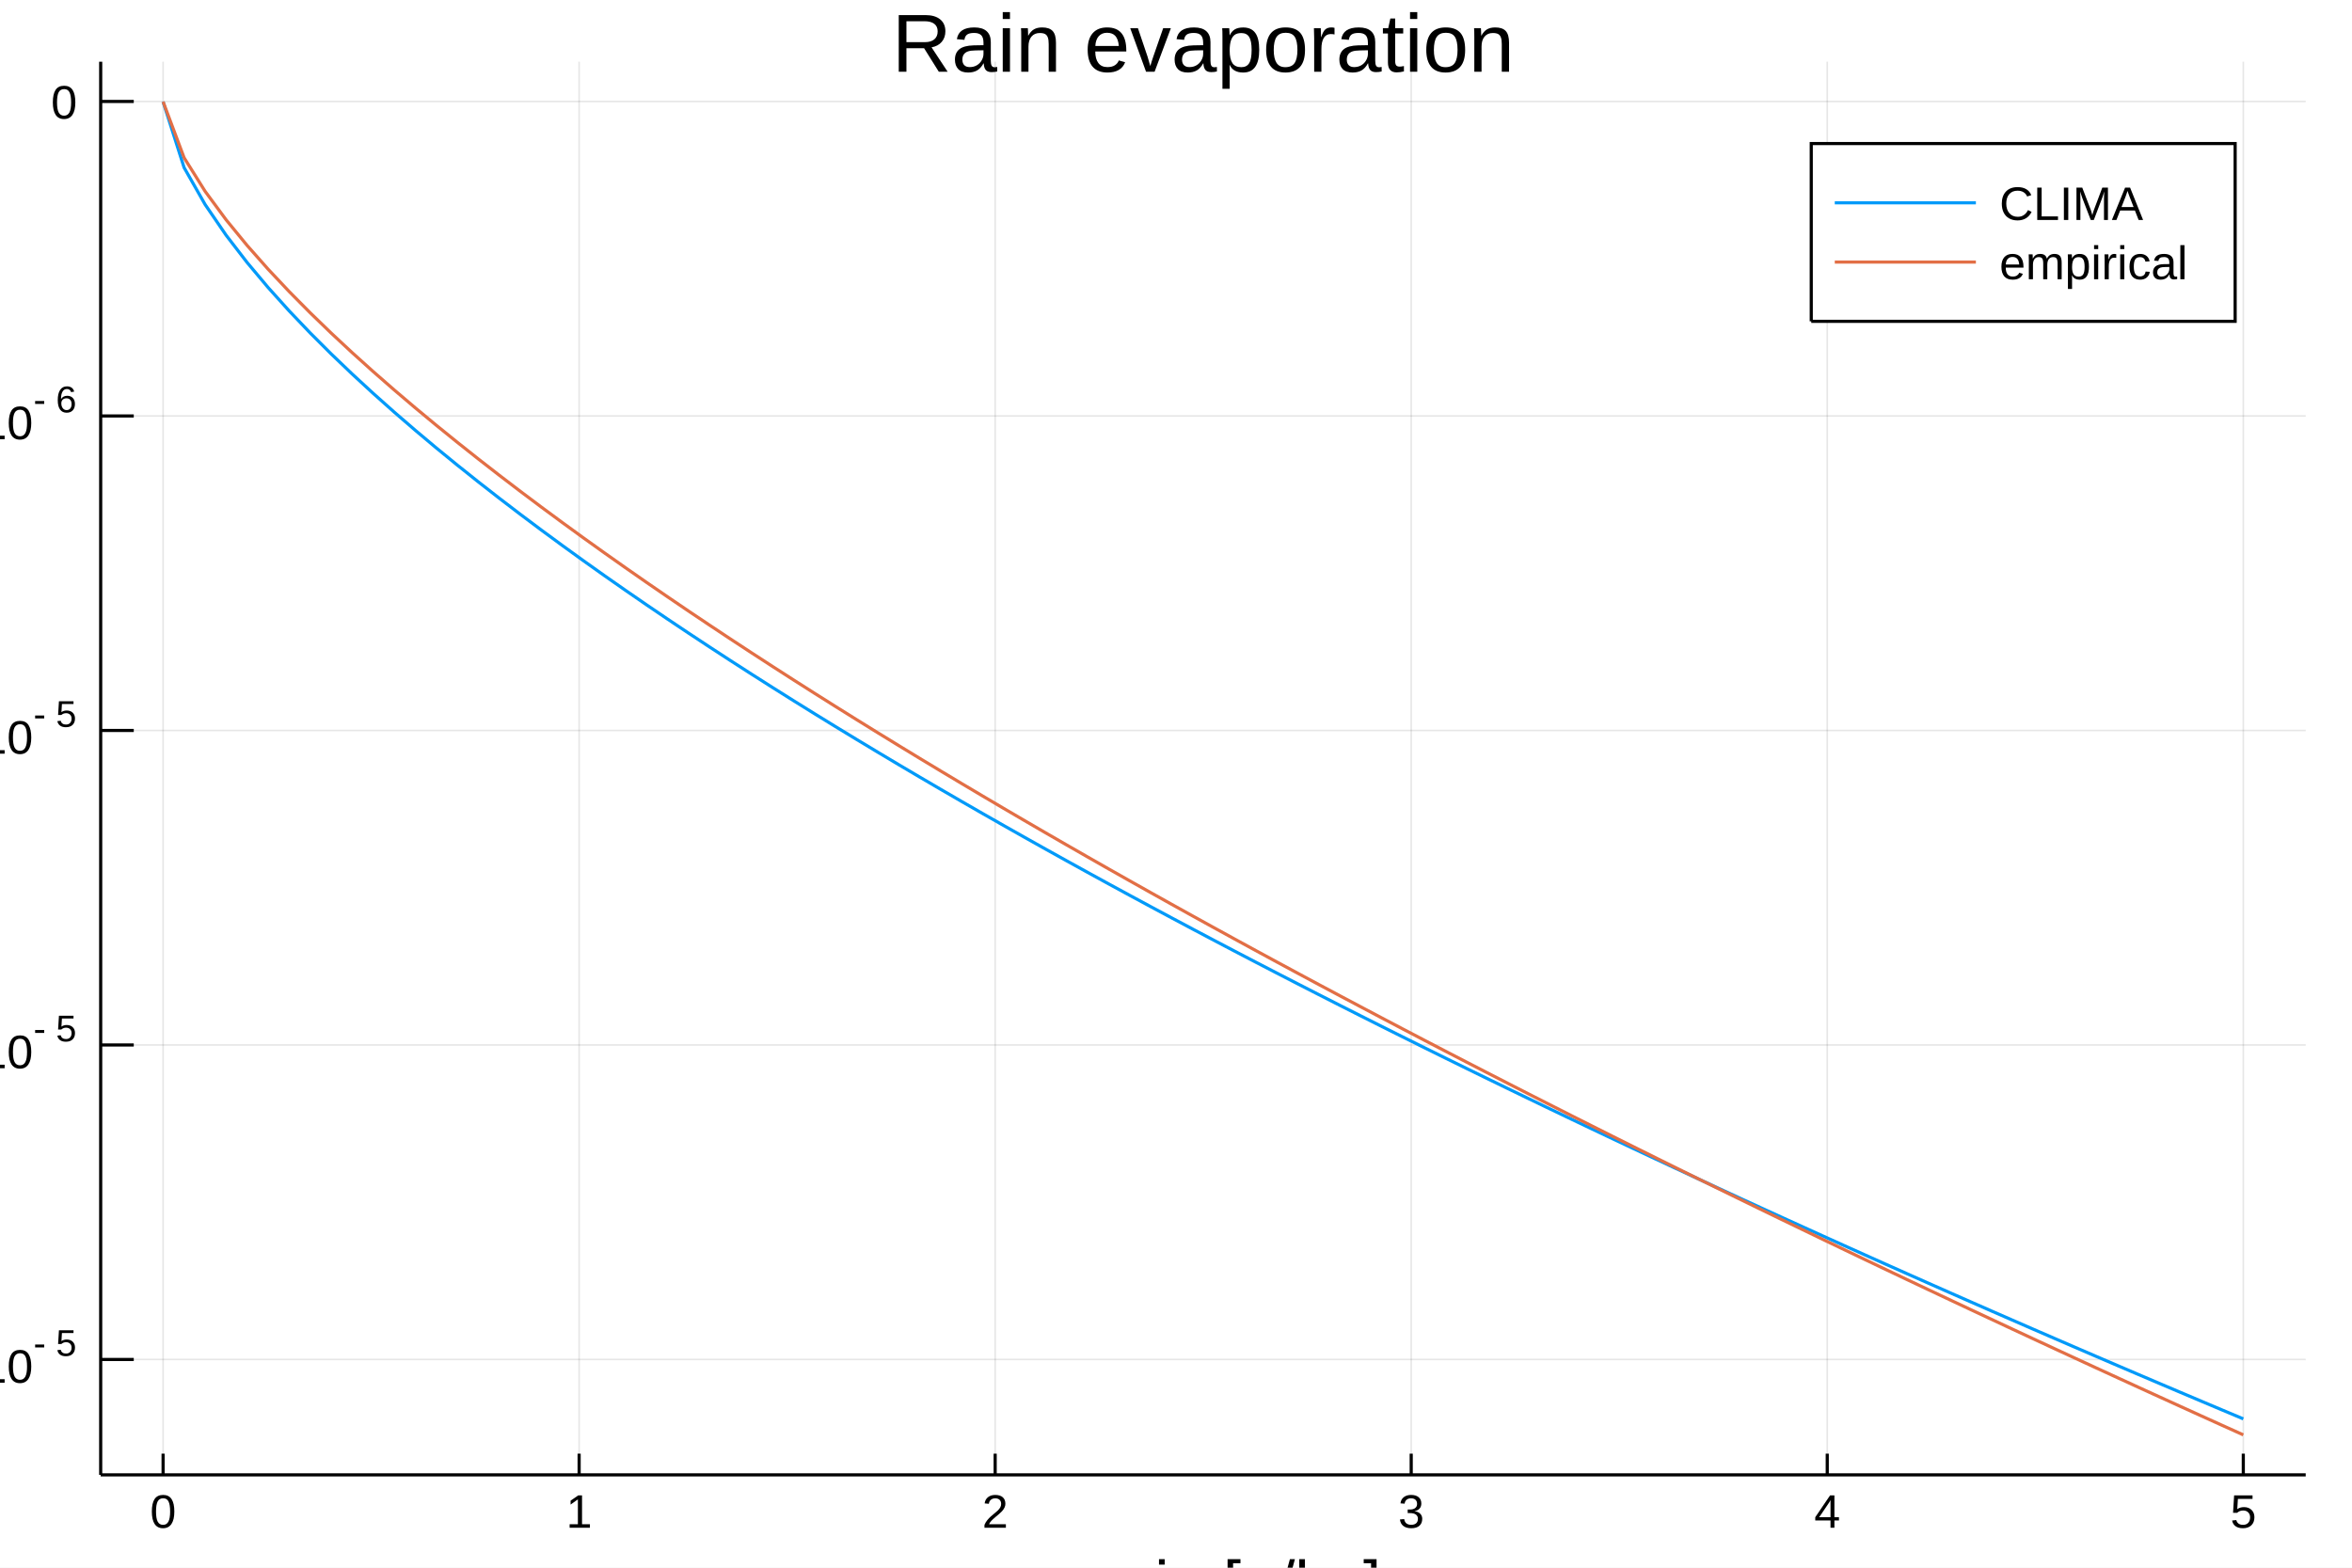
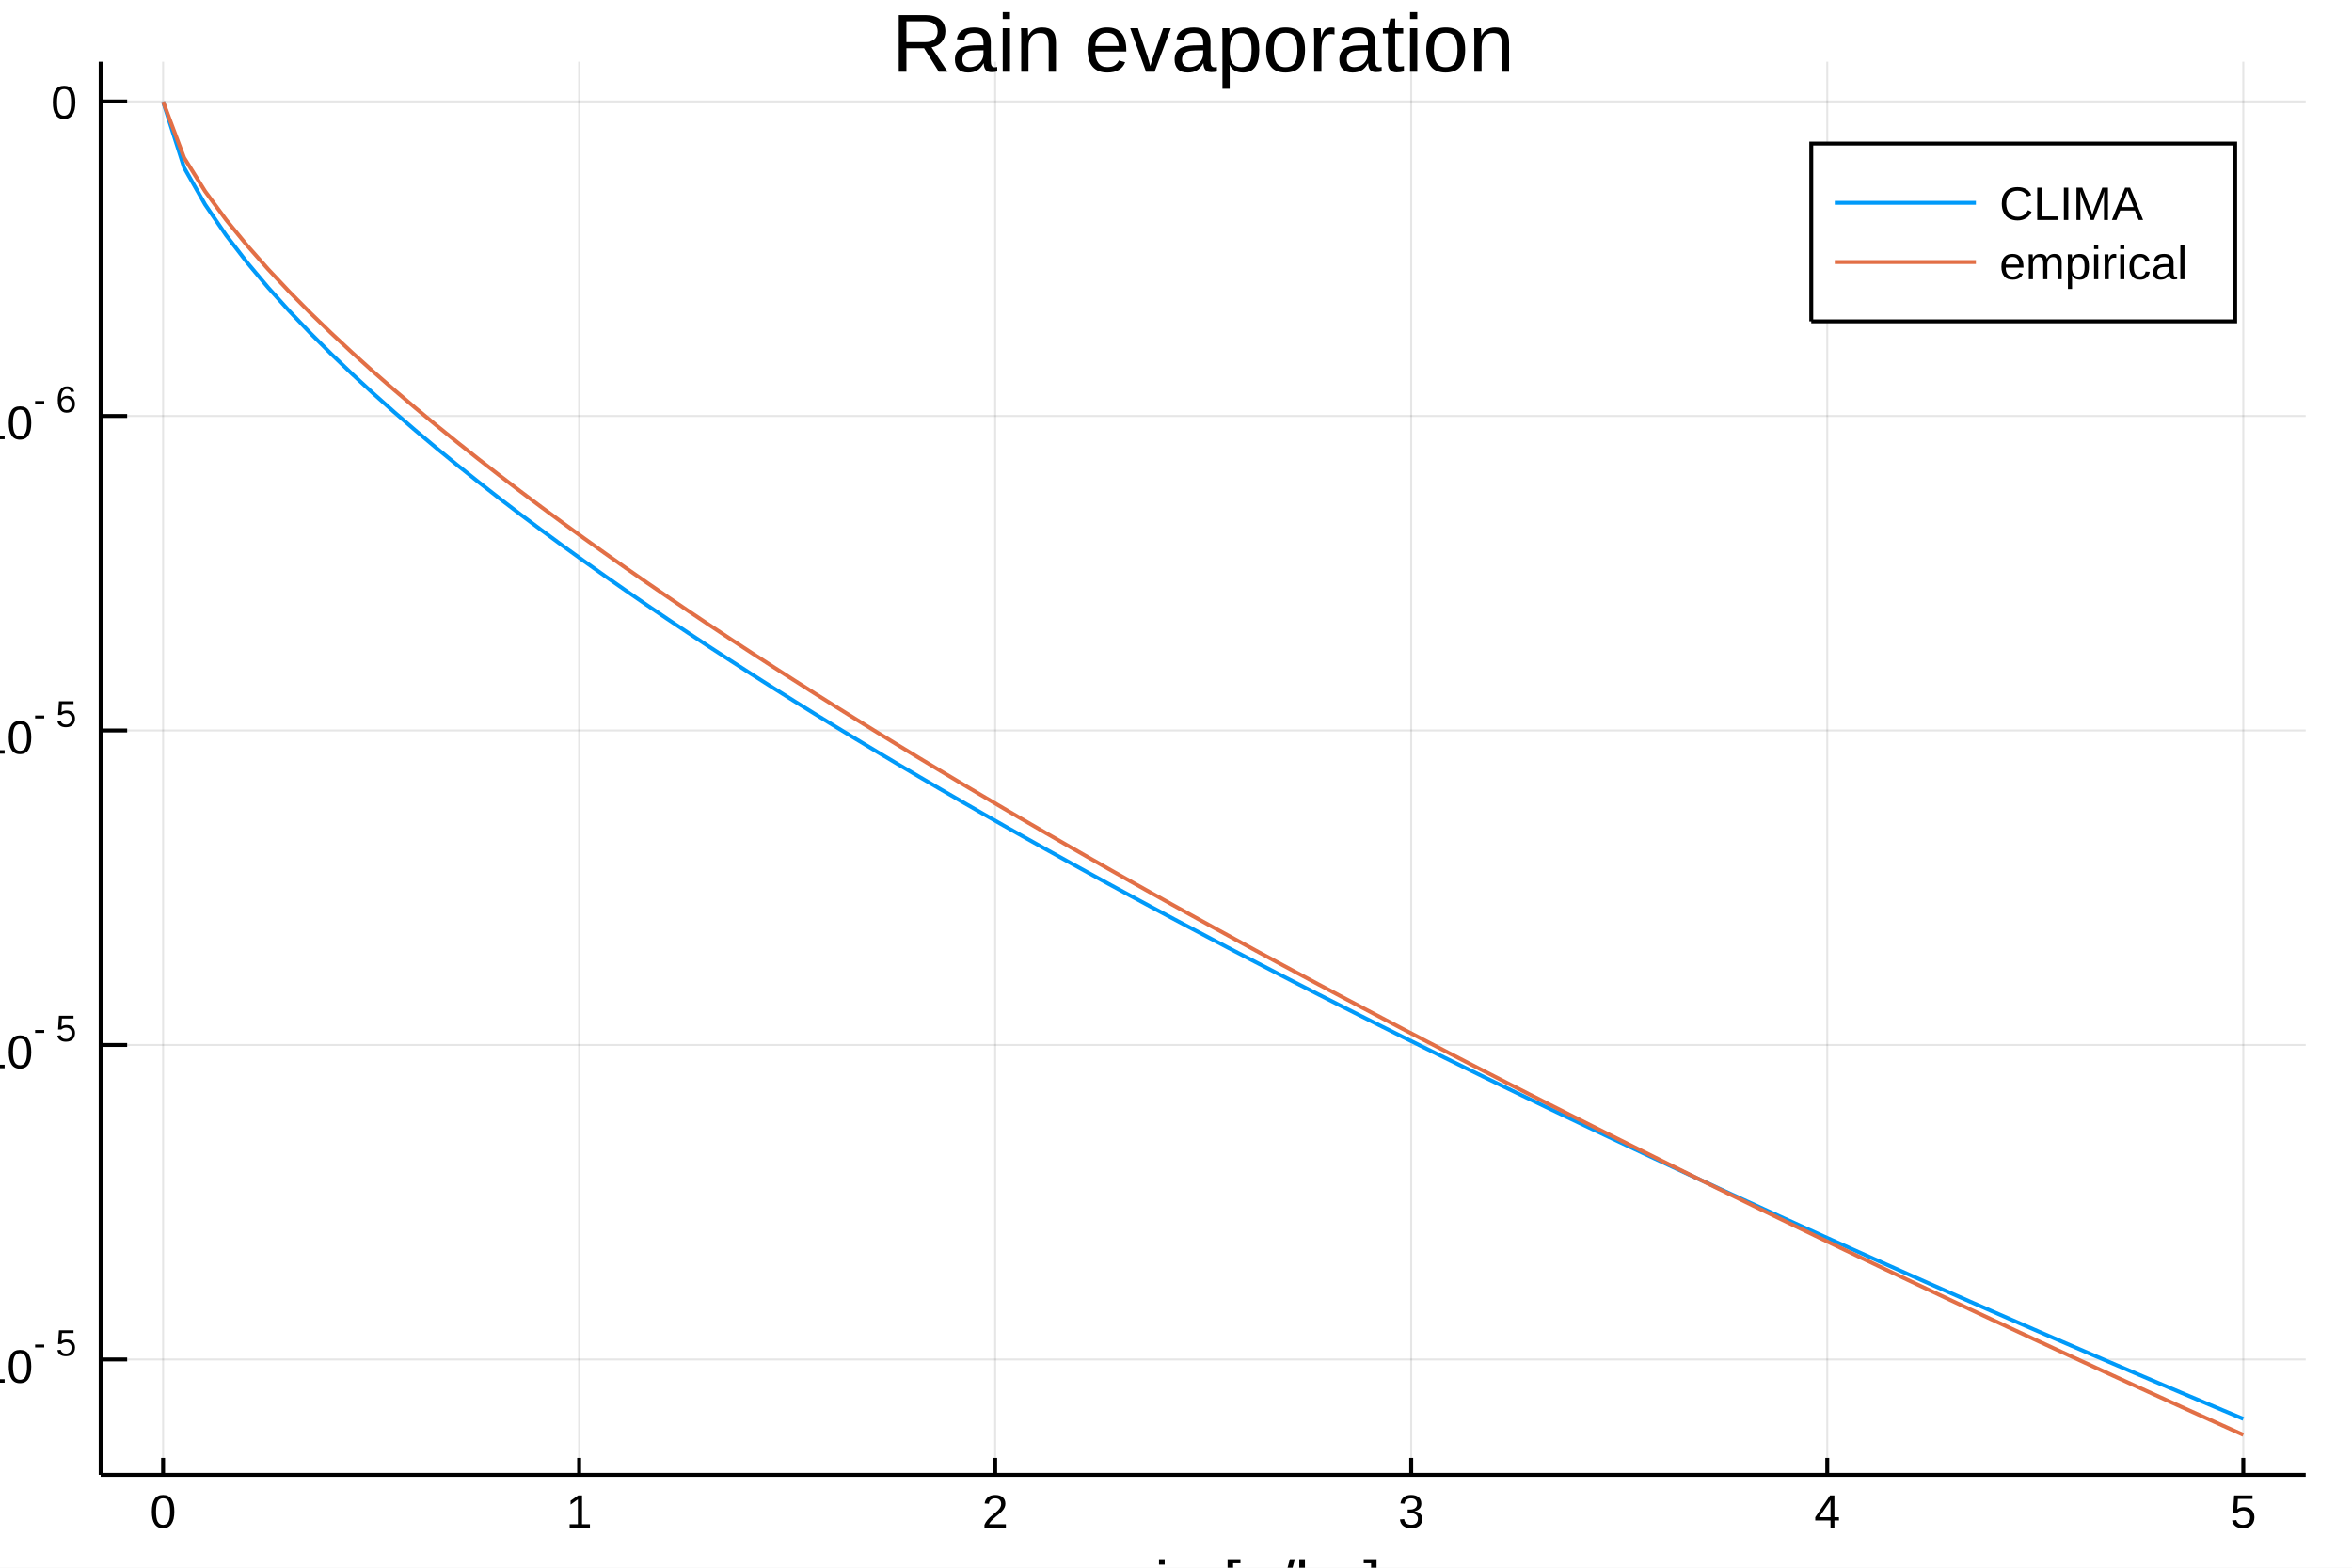
<svg xmlns="http://www.w3.org/2000/svg" width="600" height="400" viewBox="0 0 2400 1600">
  <defs>
-     <clipPath id="clip4400">
+     <clipPath id="clip9500">
      <rect x="0" y="0" width="2400" height="1600" />
    </clipPath>
  </defs>
-   <path clip-path="url(#clip4400)" d=" M0 1600 L2400 1600 L2400 0 L0 0  Z   " fill="#ffffff" fill-rule="evenodd" fill-opacity="1" />
+   <path clip-path="url(#clip9500)" d=" M0 1600 L2400 1600 L2400 0 L0 0  Z   " fill="#ffffff" fill-rule="evenodd" fill-opacity="1" />
  <defs>
-     <clipPath id="clip4401">
+     <clipPath id="clip9501">
      <rect x="480" y="0" width="1681" height="1600" />
    </clipPath>
  </defs>
-   <path clip-path="url(#clip4400)" d=" M102.74 1505.26 L2352.76 1505.26 L2352.76 62.992 L102.74 62.992  Z   " fill="#ffffff" fill-rule="evenodd" fill-opacity="1" />
+   <path clip-path="url(#clip9500)" d=" M102.74 1505.26 L2352.76 1505.26 L2352.76 62.992 L102.74 62.992  Z   " fill="#ffffff" fill-rule="evenodd" fill-opacity="1" />
  <defs>
-     <clipPath id="clip4402">
+     <clipPath id="clip9502">
      <rect x="102" y="62" width="2251" height="1443" />
    </clipPath>
  </defs>
-   <polyline clip-path="url(#clip4402)" style="stroke:#000000; stroke-width:1.6; stroke-opacity:0.1; fill:none" points="   166.416,1505.26 166.416,62.992    " />
-   <polyline clip-path="url(#clip4402)" style="stroke:#000000; stroke-width:1.6; stroke-opacity:0.1; fill:none" points="   590.948,1505.26 590.948,62.992    " />
-   <polyline clip-path="url(#clip4402)" style="stroke:#000000; stroke-width:1.6; stroke-opacity:0.1; fill:none" points="   1015.48,1505.26 1015.48,62.992    " />
-   <polyline clip-path="url(#clip4402)" style="stroke:#000000; stroke-width:1.6; stroke-opacity:0.1; fill:none" points="   1440.01,1505.26 1440.01,62.992    " />
-   <polyline clip-path="url(#clip4402)" style="stroke:#000000; stroke-width:1.6; stroke-opacity:0.1; fill:none" points="   1864.54,1505.26 1864.54,62.992    " />
-   <polyline clip-path="url(#clip4402)" style="stroke:#000000; stroke-width:1.6; stroke-opacity:0.1; fill:none" points="   2289.08,1505.26 2289.08,62.992    " />
-   <polyline clip-path="url(#clip4402)" style="stroke:#000000; stroke-width:1.6; stroke-opacity:0.1; fill:none" points="   102.74,1387.49 2352.76,1387.49    " />
-   <polyline clip-path="url(#clip4402)" style="stroke:#000000; stroke-width:1.6; stroke-opacity:0.1; fill:none" points="   102.74,1066.51 2352.76,1066.51    " />
-   <polyline clip-path="url(#clip4402)" style="stroke:#000000; stroke-width:1.6; stroke-opacity:0.1; fill:none" points="   102.74,745.52 2352.76,745.52    " />
-   <polyline clip-path="url(#clip4402)" style="stroke:#000000; stroke-width:1.6; stroke-opacity:0.1; fill:none" points="   102.74,424.533 2352.76,424.533    " />
-   <polyline clip-path="url(#clip4402)" style="stroke:#000000; stroke-width:1.6; stroke-opacity:0.1; fill:none" points="   102.74,103.546 2352.76,103.546    " />
-   <polyline clip-path="url(#clip4400)" style="stroke:#000000; stroke-width:3.2; stroke-opacity:1; fill:none" points="   102.74,1505.26 2352.76,1505.26    " />
-   <polyline clip-path="url(#clip4400)" style="stroke:#000000; stroke-width:3.2; stroke-opacity:1; fill:none" points="   102.74,1505.26 102.74,62.992    " />
-   <polyline clip-path="url(#clip4400)" style="stroke:#000000; stroke-width:3.2; stroke-opacity:1; fill:none" points="   166.416,1505.26 166.416,1483.63    " />
-   <polyline clip-path="url(#clip4400)" style="stroke:#000000; stroke-width:3.2; stroke-opacity:1; fill:none" points="   590.948,1505.26 590.948,1483.63    " />
-   <polyline clip-path="url(#clip4400)" style="stroke:#000000; stroke-width:3.2; stroke-opacity:1; fill:none" points="   1015.48,1505.26 1015.48,1483.63    " />
-   <polyline clip-path="url(#clip4400)" style="stroke:#000000; stroke-width:3.2; stroke-opacity:1; fill:none" points="   1440.01,1505.26 1440.01,1483.63    " />
-   <polyline clip-path="url(#clip4400)" style="stroke:#000000; stroke-width:3.2; stroke-opacity:1; fill:none" points="   1864.54,1505.26 1864.54,1483.63    " />
-   <polyline clip-path="url(#clip4400)" style="stroke:#000000; stroke-width:3.2; stroke-opacity:1; fill:none" points="   2289.08,1505.26 2289.08,1483.63    " />
-   <polyline clip-path="url(#clip4400)" style="stroke:#000000; stroke-width:3.2; stroke-opacity:1; fill:none" points="   102.74,1387.49 136.49,1387.49    " />
-   <polyline clip-path="url(#clip4400)" style="stroke:#000000; stroke-width:3.2; stroke-opacity:1; fill:none" points="   102.74,1066.51 136.49,1066.51    " />
-   <polyline clip-path="url(#clip4400)" style="stroke:#000000; stroke-width:3.2; stroke-opacity:1; fill:none" points="   102.74,745.52 136.49,745.52    " />
-   <polyline clip-path="url(#clip4400)" style="stroke:#000000; stroke-width:3.2; stroke-opacity:1; fill:none" points="   102.74,424.533 136.49,424.533    " />
-   <polyline clip-path="url(#clip4400)" style="stroke:#000000; stroke-width:3.2; stroke-opacity:1; fill:none" points="   102.74,103.546 136.49,103.546    " />
-   <g clip-path="url(#clip4400)">
+   <polyline clip-path="url(#clip9502)" style="stroke:#000000; stroke-width:2; stroke-opacity:0.1; fill:none" points="   166.416,1505.26 166.416,62.992    " />
+   <polyline clip-path="url(#clip9502)" style="stroke:#000000; stroke-width:2; stroke-opacity:0.1; fill:none" points="   590.948,1505.26 590.948,62.992    " />
+   <polyline clip-path="url(#clip9502)" style="stroke:#000000; stroke-width:2; stroke-opacity:0.1; fill:none" points="   1015.48,1505.26 1015.48,62.992    " />
+   <polyline clip-path="url(#clip9502)" style="stroke:#000000; stroke-width:2; stroke-opacity:0.1; fill:none" points="   1440.01,1505.26 1440.01,62.992    " />
+   <polyline clip-path="url(#clip9502)" style="stroke:#000000; stroke-width:2; stroke-opacity:0.1; fill:none" points="   1864.54,1505.26 1864.54,62.992    " />
+   <polyline clip-path="url(#clip9502)" style="stroke:#000000; stroke-width:2; stroke-opacity:0.1; fill:none" points="   2289.08,1505.26 2289.08,62.992    " />
+   <polyline clip-path="url(#clip9502)" style="stroke:#000000; stroke-width:2; stroke-opacity:0.1; fill:none" points="   102.74,1387.49 2352.76,1387.49    " />
+   <polyline clip-path="url(#clip9502)" style="stroke:#000000; stroke-width:2; stroke-opacity:0.1; fill:none" points="   102.74,1066.51 2352.76,1066.51    " />
+   <polyline clip-path="url(#clip9502)" style="stroke:#000000; stroke-width:2; stroke-opacity:0.1; fill:none" points="   102.74,745.52 2352.76,745.52    " />
+   <polyline clip-path="url(#clip9502)" style="stroke:#000000; stroke-width:2; stroke-opacity:0.1; fill:none" points="   102.74,424.533 2352.76,424.533    " />
+   <polyline clip-path="url(#clip9502)" style="stroke:#000000; stroke-width:2; stroke-opacity:0.1; fill:none" points="   102.74,103.546 2352.76,103.546    " />
+   <polyline clip-path="url(#clip9500)" style="stroke:#000000; stroke-width:4; stroke-opacity:1; fill:none" points="   102.74,1505.26 2352.76,1505.26    " />
+   <polyline clip-path="url(#clip9500)" style="stroke:#000000; stroke-width:4; stroke-opacity:1; fill:none" points="   102.74,1505.26 102.74,62.992    " />
+   <polyline clip-path="url(#clip9500)" style="stroke:#000000; stroke-width:4; stroke-opacity:1; fill:none" points="   166.416,1505.26 166.416,1487.95    " />
+   <polyline clip-path="url(#clip9500)" style="stroke:#000000; stroke-width:4; stroke-opacity:1; fill:none" points="   590.948,1505.26 590.948,1487.95    " />
+   <polyline clip-path="url(#clip9500)" style="stroke:#000000; stroke-width:4; stroke-opacity:1; fill:none" points="   1015.48,1505.26 1015.48,1487.95    " />
+   <polyline clip-path="url(#clip9500)" style="stroke:#000000; stroke-width:4; stroke-opacity:1; fill:none" points="   1440.01,1505.26 1440.01,1487.95    " />
+   <polyline clip-path="url(#clip9500)" style="stroke:#000000; stroke-width:4; stroke-opacity:1; fill:none" points="   1864.54,1505.26 1864.54,1487.95    " />
+   <polyline clip-path="url(#clip9500)" style="stroke:#000000; stroke-width:4; stroke-opacity:1; fill:none" points="   2289.08,1505.26 2289.08,1487.95    " />
+   <polyline clip-path="url(#clip9500)" style="stroke:#000000; stroke-width:4; stroke-opacity:1; fill:none" points="   102.74,1387.49 129.74,1387.49    " />
+   <polyline clip-path="url(#clip9500)" style="stroke:#000000; stroke-width:4; stroke-opacity:1; fill:none" points="   102.74,1066.51 129.74,1066.51    " />
+   <polyline clip-path="url(#clip9500)" style="stroke:#000000; stroke-width:4; stroke-opacity:1; fill:none" points="   102.74,745.52 129.74,745.52    " />
+   <polyline clip-path="url(#clip9500)" style="stroke:#000000; stroke-width:4; stroke-opacity:1; fill:none" points="   102.74,424.533 129.74,424.533    " />
+   <polyline clip-path="url(#clip9500)" style="stroke:#000000; stroke-width:4; stroke-opacity:1; fill:none" points="   102.74,103.546 129.74,103.546    " />
+   <g clip-path="url(#clip9500)">
    <text style="fill:#000000; fill-opacity:1; font-family:Arial,Helvetica Neue,Helvetica,sans-serif; font-size:48px; text-anchor:middle;" transform="rotate(0, 166.416, 1559.26)" x="166.416" y="1559.26">0</text>
  </g>
-   <g clip-path="url(#clip4400)">
+   <g clip-path="url(#clip9500)">
    <text style="fill:#000000; fill-opacity:1; font-family:Arial,Helvetica Neue,Helvetica,sans-serif; font-size:48px; text-anchor:middle;" transform="rotate(0, 590.948, 1559.26)" x="590.948" y="1559.26">1</text>
  </g>
-   <g clip-path="url(#clip4400)">
+   <g clip-path="url(#clip9500)">
    <text style="fill:#000000; fill-opacity:1; font-family:Arial,Helvetica Neue,Helvetica,sans-serif; font-size:48px; text-anchor:middle;" transform="rotate(0, 1015.48, 1559.26)" x="1015.48" y="1559.26">2</text>
  </g>
-   <g clip-path="url(#clip4400)">
+   <g clip-path="url(#clip9500)">
    <text style="fill:#000000; fill-opacity:1; font-family:Arial,Helvetica Neue,Helvetica,sans-serif; font-size:48px; text-anchor:middle;" transform="rotate(0, 1440.01, 1559.26)" x="1440.01" y="1559.26">3</text>
  </g>
-   <g clip-path="url(#clip4400)">
+   <g clip-path="url(#clip9500)">
    <text style="fill:#000000; fill-opacity:1; font-family:Arial,Helvetica Neue,Helvetica,sans-serif; font-size:48px; text-anchor:middle;" transform="rotate(0, 1864.54, 1559.26)" x="1864.54" y="1559.26">4</text>
  </g>
-   <g clip-path="url(#clip4400)">
+   <g clip-path="url(#clip9500)">
    <text style="fill:#000000; fill-opacity:1; font-family:Arial,Helvetica Neue,Helvetica,sans-serif; font-size:48px; text-anchor:middle;" transform="rotate(0, 2289.08, 1559.26)" x="2289.08" y="1559.26">5</text>
  </g>
-   <g clip-path="url(#clip4400)">
+   <g clip-path="url(#clip9500)">
    <text style="fill:#000000; fill-opacity:1; font-family:Arial,Helvetica Neue,Helvetica,sans-serif; font-size:48px; text-anchor:start;" transform="rotate(0, -142.494, 1411.22)" x="-142.494" y="1411.22">-</text>
  </g>
-   <g clip-path="url(#clip4400)">
+   <g clip-path="url(#clip9500)">
    <text style="fill:#000000; fill-opacity:1; font-family:Arial,Helvetica Neue,Helvetica,sans-serif; font-size:48px; text-anchor:start;" transform="rotate(0, -114.384, 1411.22)" x="-114.384" y="1411.22">2.0×10</text>
  </g>
-   <g clip-path="url(#clip4400)">
+   <g clip-path="url(#clip9500)">
    <text style="fill:#000000; fill-opacity:1; font-family:Arial,Helvetica Neue,Helvetica,sans-serif; font-size:38px; text-anchor:start;" transform="rotate(0, 34.1563, 1383.81)" x="34.156" y="1383.81">-</text>
  </g>
-   <g clip-path="url(#clip4400)">
+   <g clip-path="url(#clip9500)">
    <text style="fill:#000000; fill-opacity:1; font-family:Arial,Helvetica Neue,Helvetica,sans-serif; font-size:38px; text-anchor:start;" transform="rotate(0, 56.9958, 1383.81)" x="56.996" y="1383.81">5</text>
  </g>
-   <g clip-path="url(#clip4400)">
+   <g clip-path="url(#clip9500)">
    <text style="fill:#000000; fill-opacity:1; font-family:Arial,Helvetica Neue,Helvetica,sans-serif; font-size:48px; text-anchor:start;" transform="rotate(0, -142.494, 1090.24)" x="-142.494" y="1090.24">-</text>
  </g>
-   <g clip-path="url(#clip4400)">
+   <g clip-path="url(#clip9500)">
    <text style="fill:#000000; fill-opacity:1; font-family:Arial,Helvetica Neue,Helvetica,sans-serif; font-size:48px; text-anchor:start;" transform="rotate(0, -114.384, 1090.24)" x="-114.384" y="1090.24">1.5×10</text>
  </g>
-   <g clip-path="url(#clip4400)">
+   <g clip-path="url(#clip9500)">
    <text style="fill:#000000; fill-opacity:1; font-family:Arial,Helvetica Neue,Helvetica,sans-serif; font-size:38px; text-anchor:start;" transform="rotate(0, 34.1563, 1062.82)" x="34.156" y="1062.82">-</text>
  </g>
-   <g clip-path="url(#clip4400)">
+   <g clip-path="url(#clip9500)">
    <text style="fill:#000000; fill-opacity:1; font-family:Arial,Helvetica Neue,Helvetica,sans-serif; font-size:38px; text-anchor:start;" transform="rotate(0, 56.9958, 1062.82)" x="56.996" y="1062.82">5</text>
  </g>
-   <g clip-path="url(#clip4400)">
+   <g clip-path="url(#clip9500)">
    <text style="fill:#000000; fill-opacity:1; font-family:Arial,Helvetica Neue,Helvetica,sans-serif; font-size:48px; text-anchor:start;" transform="rotate(0, -142.494, 769.248)" x="-142.494" y="769.248">-</text>
  </g>
-   <g clip-path="url(#clip4400)">
+   <g clip-path="url(#clip9500)">
    <text style="fill:#000000; fill-opacity:1; font-family:Arial,Helvetica Neue,Helvetica,sans-serif; font-size:48px; text-anchor:start;" transform="rotate(0, -114.384, 769.248)" x="-114.384" y="769.248">1.0×10</text>
  </g>
-   <g clip-path="url(#clip4400)">
+   <g clip-path="url(#clip9500)">
    <text style="fill:#000000; fill-opacity:1; font-family:Arial,Helvetica Neue,Helvetica,sans-serif; font-size:38px; text-anchor:start;" transform="rotate(0, 34.1563, 741.838)" x="34.156" y="741.838">-</text>
  </g>
-   <g clip-path="url(#clip4400)">
+   <g clip-path="url(#clip9500)">
    <text style="fill:#000000; fill-opacity:1; font-family:Arial,Helvetica Neue,Helvetica,sans-serif; font-size:38px; text-anchor:start;" transform="rotate(0, 56.9958, 741.838)" x="56.996" y="741.838">5</text>
  </g>
-   <g clip-path="url(#clip4400)">
+   <g clip-path="url(#clip9500)">
    <text style="fill:#000000; fill-opacity:1; font-family:Arial,Helvetica Neue,Helvetica,sans-serif; font-size:48px; text-anchor:start;" transform="rotate(0, -142.494, 448.261)" x="-142.494" y="448.261">-</text>
  </g>
-   <g clip-path="url(#clip4400)">
+   <g clip-path="url(#clip9500)">
    <text style="fill:#000000; fill-opacity:1; font-family:Arial,Helvetica Neue,Helvetica,sans-serif; font-size:48px; text-anchor:start;" transform="rotate(0, -114.384, 448.261)" x="-114.384" y="448.261">5.0×10</text>
  </g>
-   <g clip-path="url(#clip4400)">
+   <g clip-path="url(#clip9500)">
    <text style="fill:#000000; fill-opacity:1; font-family:Arial,Helvetica Neue,Helvetica,sans-serif; font-size:38px; text-anchor:start;" transform="rotate(0, 34.1563, 420.85)" x="34.156" y="420.85">-</text>
  </g>
-   <g clip-path="url(#clip4400)">
+   <g clip-path="url(#clip9500)">
    <text style="fill:#000000; fill-opacity:1; font-family:Arial,Helvetica Neue,Helvetica,sans-serif; font-size:38px; text-anchor:start;" transform="rotate(0, 56.9958, 420.85)" x="56.996" y="420.85">6</text>
  </g>
-   <g clip-path="url(#clip4400)">
+   <g clip-path="url(#clip9500)">
    <text style="fill:#000000; fill-opacity:1; font-family:Arial,Helvetica Neue,Helvetica,sans-serif; font-size:48px; text-anchor:end;" transform="rotate(0, 78.7402, 121.046)" x="78.74" y="121.046">0</text>
  </g>
-   <g clip-path="url(#clip4400)">
+   <g clip-path="url(#clip9500)">
    <text style="fill:#000000; fill-opacity:1; font-family:Arial,Helvetica Neue,Helvetica,sans-serif; font-size:84px; text-anchor:middle;" transform="rotate(0, 1227.75, 73.2)" x="1227.75" y="73.2">Rain evaporation</text>
  </g>
-   <g clip-path="url(#clip4400)">
+   <g clip-path="url(#clip9500)">
    <text style="fill:#000000; fill-opacity:1; font-family:Arial,Helvetica Neue,Helvetica,sans-serif; font-size:66px; text-anchor:middle;" transform="rotate(0, 1227.75, 1639.12)" x="1227.75" y="1639.12">q_rain [g/kg]</text>
  </g>
-   <g clip-path="url(#clip4400)">
+   <g clip-path="url(#clip9500)">
    <text style="fill:#000000; fill-opacity:1; font-family:Arial,Helvetica Neue,Helvetica,sans-serif; font-size:66px; text-anchor:middle;" transform="rotate(-90, -265.07, 784.126)" x="-265.07" y="784.126">rain evaporation rate [1/s]</text>
  </g>
-   <polyline clip-path="url(#clip4402)" style="stroke:#009af9; stroke-width:3.2; stroke-opacity:1; fill:none" points="   166.42,103.94 187.861,171.065 209.302,208.737 230.743,240.083 252.184,267.942 273.625,293.475 295.066,317.3 316.507,339.797 337.948,361.219 359.389,381.743    380.83,401.504 402.271,420.602 423.712,439.119 445.153,457.119 466.593,474.656 488.034,491.773 509.475,508.508 530.916,524.892 552.357,540.955 573.798,556.718    595.239,572.204 616.68,587.432 638.121,602.416 659.562,617.173 681.003,631.716 702.444,646.056 723.885,660.204 745.326,674.171 766.767,687.964 788.208,701.594    809.649,715.066 831.09,728.389 852.531,741.568 873.972,754.61 895.413,767.52 916.854,780.303 938.295,792.965 959.736,805.509 981.177,817.94 1002.62,830.263    1024.06,842.48 1045.5,854.595 1066.94,866.612 1088.38,878.533 1109.82,890.363 1131.26,902.102 1152.7,913.755 1174.15,925.324 1195.59,936.811 1217.03,948.218    1238.47,959.548 1259.91,970.802 1281.35,981.983 1302.79,993.092 1324.23,1004.13 1345.67,1015.1 1367.11,1026.01 1388.56,1036.85 1410,1047.63 1431.44,1058.34    1452.88,1069 1474.32,1079.6 1495.76,1090.13 1517.2,1100.62 1538.64,1111.04 1560.08,1121.42 1581.52,1131.74 1602.97,1142.01 1624.41,1152.22 1645.85,1162.39    1667.29,1172.51 1688.73,1182.58 1710.17,1192.6 1731.61,1202.58 1753.05,1212.51 1774.49,1222.4 1795.93,1232.24 1817.37,1242.04 1838.82,1251.8 1860.26,1261.52    1881.7,1271.2 1903.14,1280.83 1924.58,1290.43 1946.02,1299.99 1967.46,1309.51 1988.9,1318.99 2010.34,1328.44 2031.78,1337.85 2053.23,1347.22 2074.67,1356.56    2096.11,1365.86 2117.55,1375.13 2138.99,1384.37 2160.43,1393.57 2181.87,1402.74 2203.31,1411.87 2224.75,1420.98 2246.19,1430.05 2267.64,1439.1 2289.08,1448.11       " />
-   <polyline clip-path="url(#clip4402)" style="stroke:#e26f46; stroke-width:3.2; stroke-opacity:1; fill:none" points="   166.42,103.811 187.861,160.987 209.302,195.258 230.743,224.347 252.184,250.536 273.625,274.774 295.066,297.567 316.507,319.228 337.948,339.97 359.389,359.94    380.83,379.251 402.271,397.989 423.712,416.221 445.153,434.002 466.593,451.378 488.034,468.387 509.475,485.059 530.916,501.423 552.357,517.503 573.798,533.318    595.239,548.888 616.68,564.228 638.121,579.352 659.562,594.273 681.003,609.003 702.444,623.552 723.885,637.929 745.326,652.144 766.767,666.203 788.208,680.115    809.649,693.886 831.09,707.522 852.531,721.028 873.972,734.41 895.413,747.673 916.854,760.822 938.295,773.86 959.736,786.792 981.177,799.622 1002.62,812.352    1024.06,824.987 1045.5,837.529 1066.94,849.981 1088.38,862.347 1109.82,874.628 1131.26,886.828 1152.7,898.948 1174.15,910.991 1195.59,922.959 1217.03,934.854    1238.47,946.678 1259.91,958.433 1281.35,970.121 1302.79,981.743 1324.23,993.301 1345.67,1004.8 1367.11,1016.23 1388.56,1027.6 1410,1038.92 1431.44,1050.18    1452.88,1061.38 1474.32,1072.53 1495.76,1083.63 1517.2,1094.67 1538.64,1105.66 1560.08,1116.61 1581.52,1127.5 1602.97,1138.35 1624.41,1149.14 1645.85,1159.9    1667.29,1170.6 1688.73,1181.26 1710.17,1191.88 1731.61,1202.46 1753.05,1212.99 1774.49,1223.48 1795.93,1233.93 1817.37,1244.34 1838.82,1254.71 1860.26,1265.05    1881.7,1275.34 1903.14,1285.6 1924.58,1295.82 1946.02,1306 1967.46,1316.15 1988.9,1326.26 2010.34,1336.34 2031.78,1346.39 2053.23,1356.4 2074.67,1366.38    2096.11,1376.32 2117.55,1386.24 2138.99,1396.12 2160.43,1405.97 2181.87,1415.79 2203.31,1425.58 2224.75,1435.34 2246.19,1445.07 2267.64,1454.77 2289.08,1464.44       " />
-   <path clip-path="url(#clip4400)" d=" M1848.22 327.952 L2280.76 327.952 L2280.76 146.512 L1848.22 146.512  Z   " fill="#ffffff" fill-rule="evenodd" fill-opacity="1" />
-   <polyline clip-path="url(#clip4400)" style="stroke:#000000; stroke-width:3.2; stroke-opacity:1; fill:none" points="   1848.22,327.952 2280.76,327.952 2280.76,146.512 1848.22,146.512 1848.22,327.952    " />
-   <polyline clip-path="url(#clip4400)" style="stroke:#009af9; stroke-width:3.2; stroke-opacity:1; fill:none" points="   1872.22,206.992 2016.22,206.992    " />
-   <g clip-path="url(#clip4400)">
+   <polyline clip-path="url(#clip9502)" style="stroke:#009af9; stroke-width:4; stroke-opacity:1; fill:none" points="   166.42,103.94 187.861,171.065 209.302,208.737 230.743,240.083 252.184,267.942 273.625,293.475 295.066,317.3 316.507,339.797 337.948,361.219 359.389,381.743    380.83,401.504 402.271,420.602 423.712,439.119 445.153,457.119 466.593,474.656 488.034,491.773 509.475,508.508 530.916,524.892 552.357,540.955 573.798,556.718    595.239,572.204 616.68,587.432 638.121,602.416 659.562,617.173 681.003,631.716 702.444,646.056 723.885,660.204 745.326,674.171 766.767,687.964 788.208,701.594    809.649,715.066 831.09,728.389 852.531,741.568 873.972,754.61 895.413,767.52 916.854,780.303 938.295,792.965 959.736,805.509 981.177,817.94 1002.62,830.263    1024.06,842.48 1045.5,854.595 1066.94,866.612 1088.38,878.533 1109.82,890.363 1131.26,902.102 1152.7,913.755 1174.15,925.324 1195.59,936.811 1217.03,948.218    1238.47,959.548 1259.91,970.802 1281.35,981.983 1302.79,993.092 1324.23,1004.13 1345.67,1015.1 1367.11,1026.01 1388.56,1036.85 1410,1047.63 1431.44,1058.34    1452.88,1069 1474.32,1079.6 1495.76,1090.13 1517.2,1100.62 1538.64,1111.04 1560.08,1121.42 1581.52,1131.74 1602.97,1142.01 1624.41,1152.22 1645.85,1162.39    1667.29,1172.51 1688.73,1182.58 1710.17,1192.6 1731.61,1202.58 1753.05,1212.51 1774.49,1222.4 1795.93,1232.24 1817.37,1242.04 1838.82,1251.8 1860.26,1261.52    1881.7,1271.2 1903.14,1280.83 1924.58,1290.43 1946.02,1299.99 1967.46,1309.51 1988.9,1318.99 2010.34,1328.44 2031.78,1337.85 2053.23,1347.22 2074.67,1356.56    2096.11,1365.86 2117.55,1375.13 2138.99,1384.37 2160.43,1393.57 2181.87,1402.74 2203.31,1411.87 2224.75,1420.98 2246.19,1430.05 2267.64,1439.1 2289.08,1448.11       " />
+   <polyline clip-path="url(#clip9502)" style="stroke:#e26f46; stroke-width:4; stroke-opacity:1; fill:none" points="   166.42,103.811 187.861,160.987 209.302,195.258 230.743,224.347 252.184,250.536 273.625,274.774 295.066,297.567 316.507,319.228 337.948,339.97 359.389,359.94    380.83,379.251 402.271,397.989 423.712,416.221 445.153,434.002 466.593,451.378 488.034,468.387 509.475,485.059 530.916,501.423 552.357,517.503 573.798,533.318    595.239,548.888 616.68,564.228 638.121,579.352 659.562,594.273 681.003,609.003 702.444,623.552 723.885,637.929 745.326,652.144 766.767,666.203 788.208,680.115    809.649,693.886 831.09,707.522 852.531,721.028 873.972,734.41 895.413,747.673 916.854,760.822 938.295,773.86 959.736,786.792 981.177,799.622 1002.62,812.352    1024.06,824.987 1045.5,837.529 1066.94,849.981 1088.38,862.347 1109.82,874.628 1131.26,886.828 1152.7,898.948 1174.15,910.991 1195.59,922.959 1217.03,934.854    1238.47,946.678 1259.91,958.433 1281.35,970.121 1302.79,981.743 1324.23,993.301 1345.67,1004.8 1367.11,1016.23 1388.56,1027.6 1410,1038.92 1431.44,1050.18    1452.88,1061.38 1474.32,1072.53 1495.76,1083.63 1517.2,1094.67 1538.64,1105.66 1560.08,1116.61 1581.52,1127.5 1602.97,1138.35 1624.41,1149.14 1645.85,1159.9    1667.29,1170.6 1688.73,1181.26 1710.17,1191.88 1731.61,1202.46 1753.05,1212.99 1774.49,1223.48 1795.93,1233.93 1817.37,1244.34 1838.82,1254.71 1860.26,1265.05    1881.7,1275.34 1903.14,1285.6 1924.58,1295.82 1946.02,1306 1967.46,1316.15 1988.9,1326.26 2010.34,1336.34 2031.78,1346.39 2053.23,1356.4 2074.67,1366.38    2096.11,1376.32 2117.55,1386.24 2138.99,1396.12 2160.43,1405.97 2181.87,1415.79 2203.31,1425.58 2224.75,1435.34 2246.19,1445.07 2267.64,1454.77 2289.08,1464.44       " />
+   <path clip-path="url(#clip9500)" d=" M1848.22 327.952 L2280.76 327.952 L2280.76 146.512 L1848.22 146.512  Z   " fill="#ffffff" fill-rule="evenodd" fill-opacity="1" />
+   <polyline clip-path="url(#clip9500)" style="stroke:#000000; stroke-width:4; stroke-opacity:1; fill:none" points="   1848.22,327.952 2280.76,327.952 2280.76,146.512 1848.22,146.512 1848.22,327.952    " />
+   <polyline clip-path="url(#clip9500)" style="stroke:#009af9; stroke-width:4; stroke-opacity:1; fill:none" points="   1872.22,206.992 2016.22,206.992    " />
+   <g clip-path="url(#clip9500)">
    <text style="fill:#000000; fill-opacity:1; font-family:Arial,Helvetica Neue,Helvetica,sans-serif; font-size:48px; text-anchor:start;" transform="rotate(0, 2040.22, 224.492)" x="2040.22" y="224.492">CLIMA</text>
  </g>
-   <polyline clip-path="url(#clip4400)" style="stroke:#e26f46; stroke-width:3.2; stroke-opacity:1; fill:none" points="   1872.22,267.472 2016.22,267.472    " />
-   <g clip-path="url(#clip4400)">
+   <polyline clip-path="url(#clip9500)" style="stroke:#e26f46; stroke-width:4; stroke-opacity:1; fill:none" points="   1872.22,267.472 2016.22,267.472    " />
+   <g clip-path="url(#clip9500)">
    <text style="fill:#000000; fill-opacity:1; font-family:Arial,Helvetica Neue,Helvetica,sans-serif; font-size:48px; text-anchor:start;" transform="rotate(0, 2040.22, 284.972)" x="2040.22" y="284.972">empirical</text>
  </g>
</svg>
